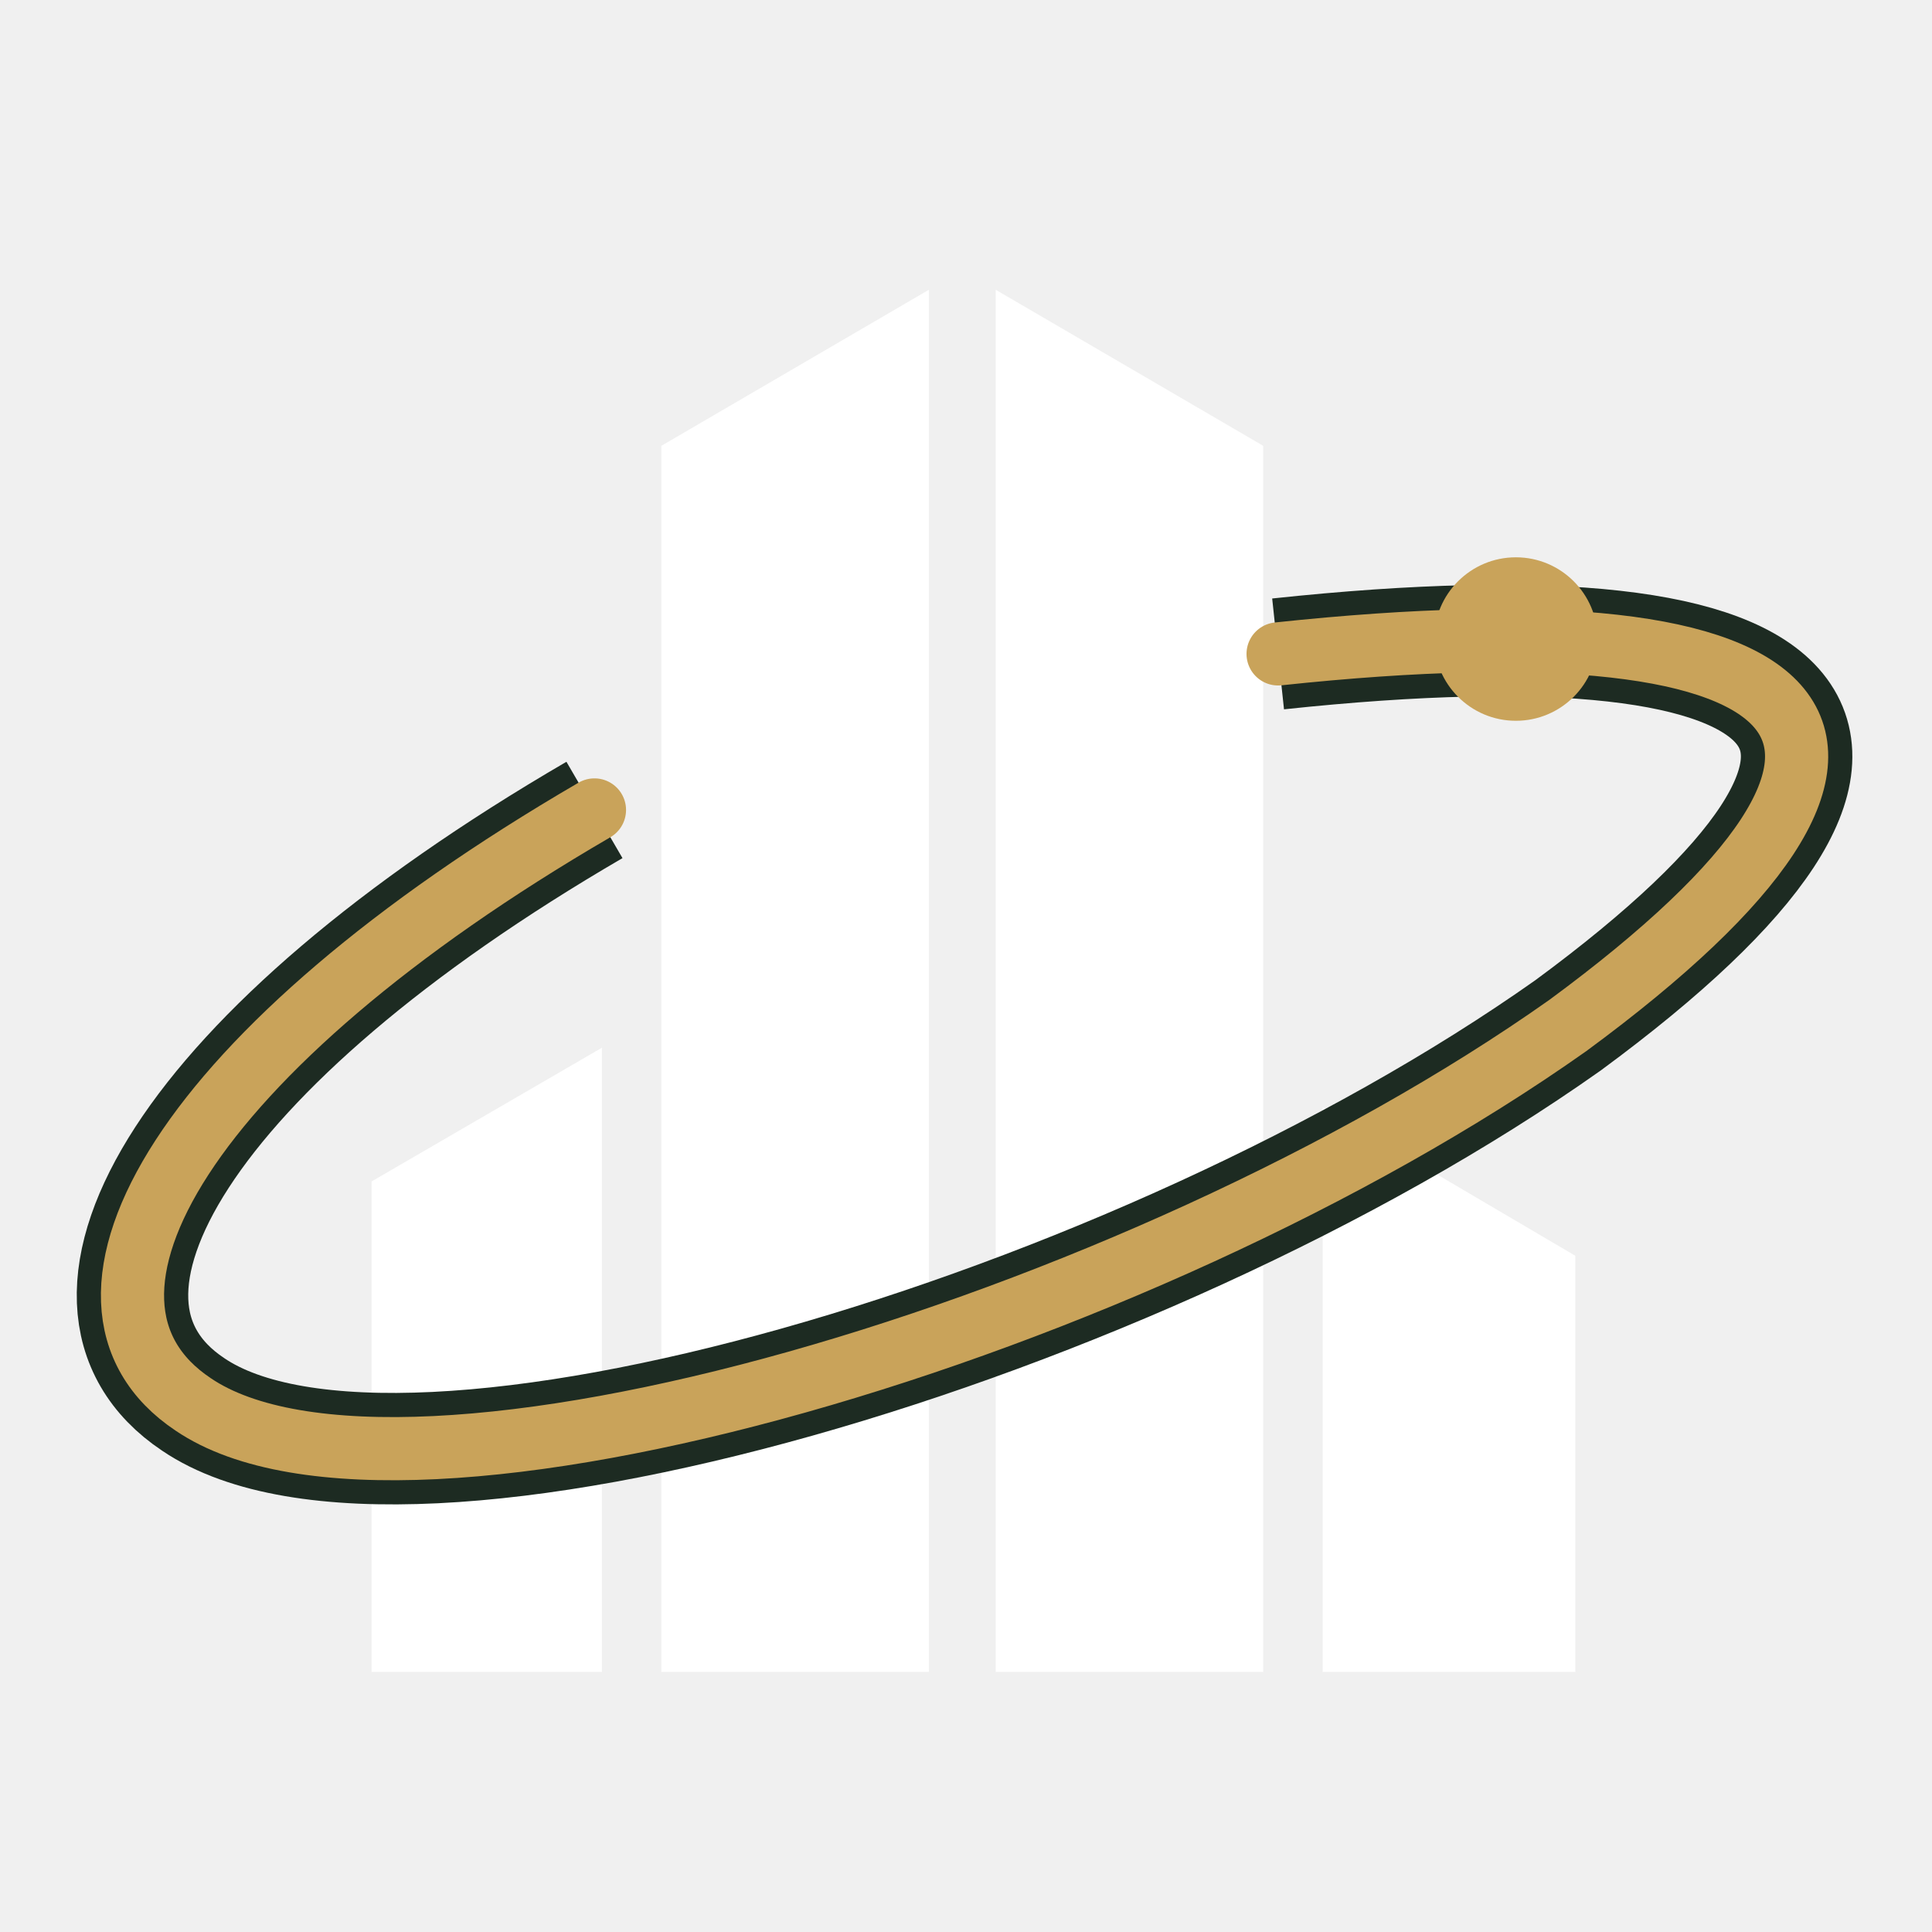
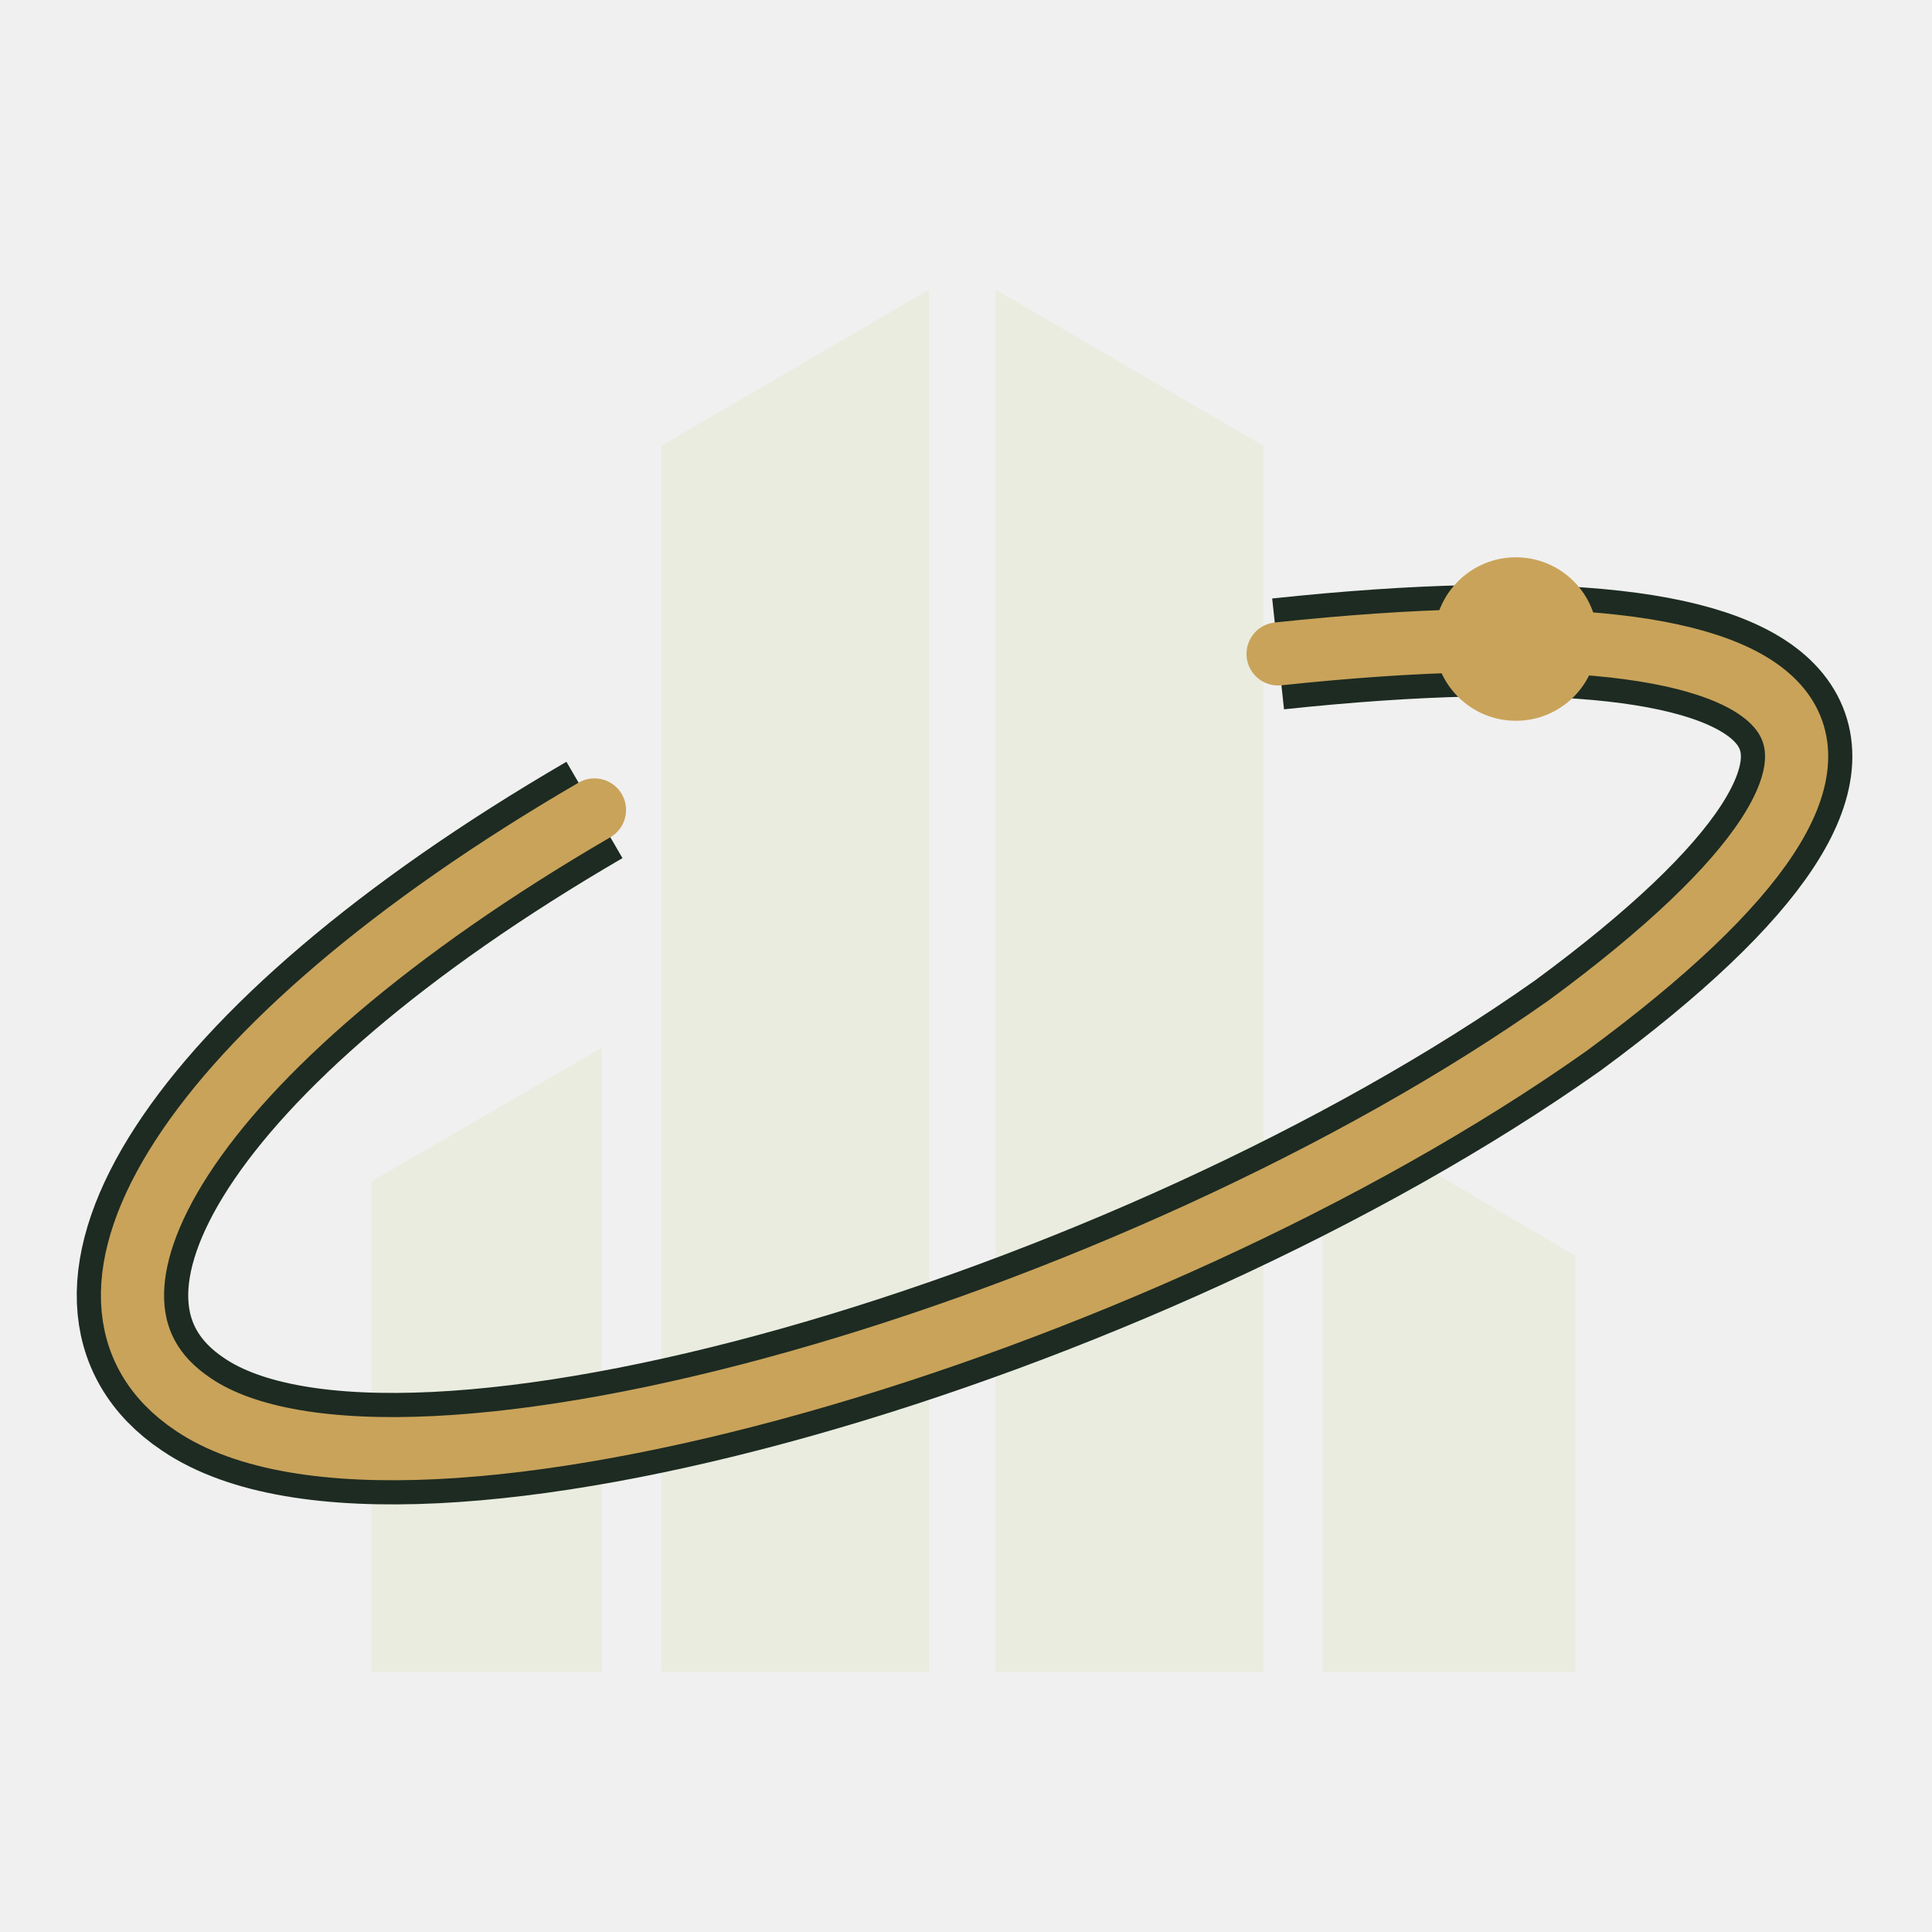
<svg xmlns="http://www.w3.org/2000/svg" width="24" height="24" viewBox="-1 1 26 23">
-   <g fill="#ffffff">
+   <g fill="#e9ecdf">
    <path d="M4 15.4 7.1 13.6V22H4Z" />
    <path d="M7.9 5.5 11.5 3.4V22H7.9Z" />
    <path d="M12.4 3.4 16 5.5V22h-3.6Z" />
    <path d="m16.8 14.4 3.4 2V22h-3.4Z" />
  </g>
  <path d="M7 10.4C1.5 13.6-.5 17 1.6 18.4c2.8 1.9 12.7-1 18.5-5.1 5.3-3.9 3.6-5.8-3.9-5" fill="none" stroke="#1d2b22" stroke-width="1.5" />
  <path d="M7 10.4C1.5 13.6-.5 17 1.6 18.4c2.8 1.9 12.7-1 18.5-5.1 5.3-3.9 3.6-5.8-3.9-5" fill="none" stroke="#c9a35a" stroke-width=".85" stroke-linecap="round" />
  <circle cx="19.4" cy="8.1" r="1.1" fill="#c9a35a" />
</svg>
